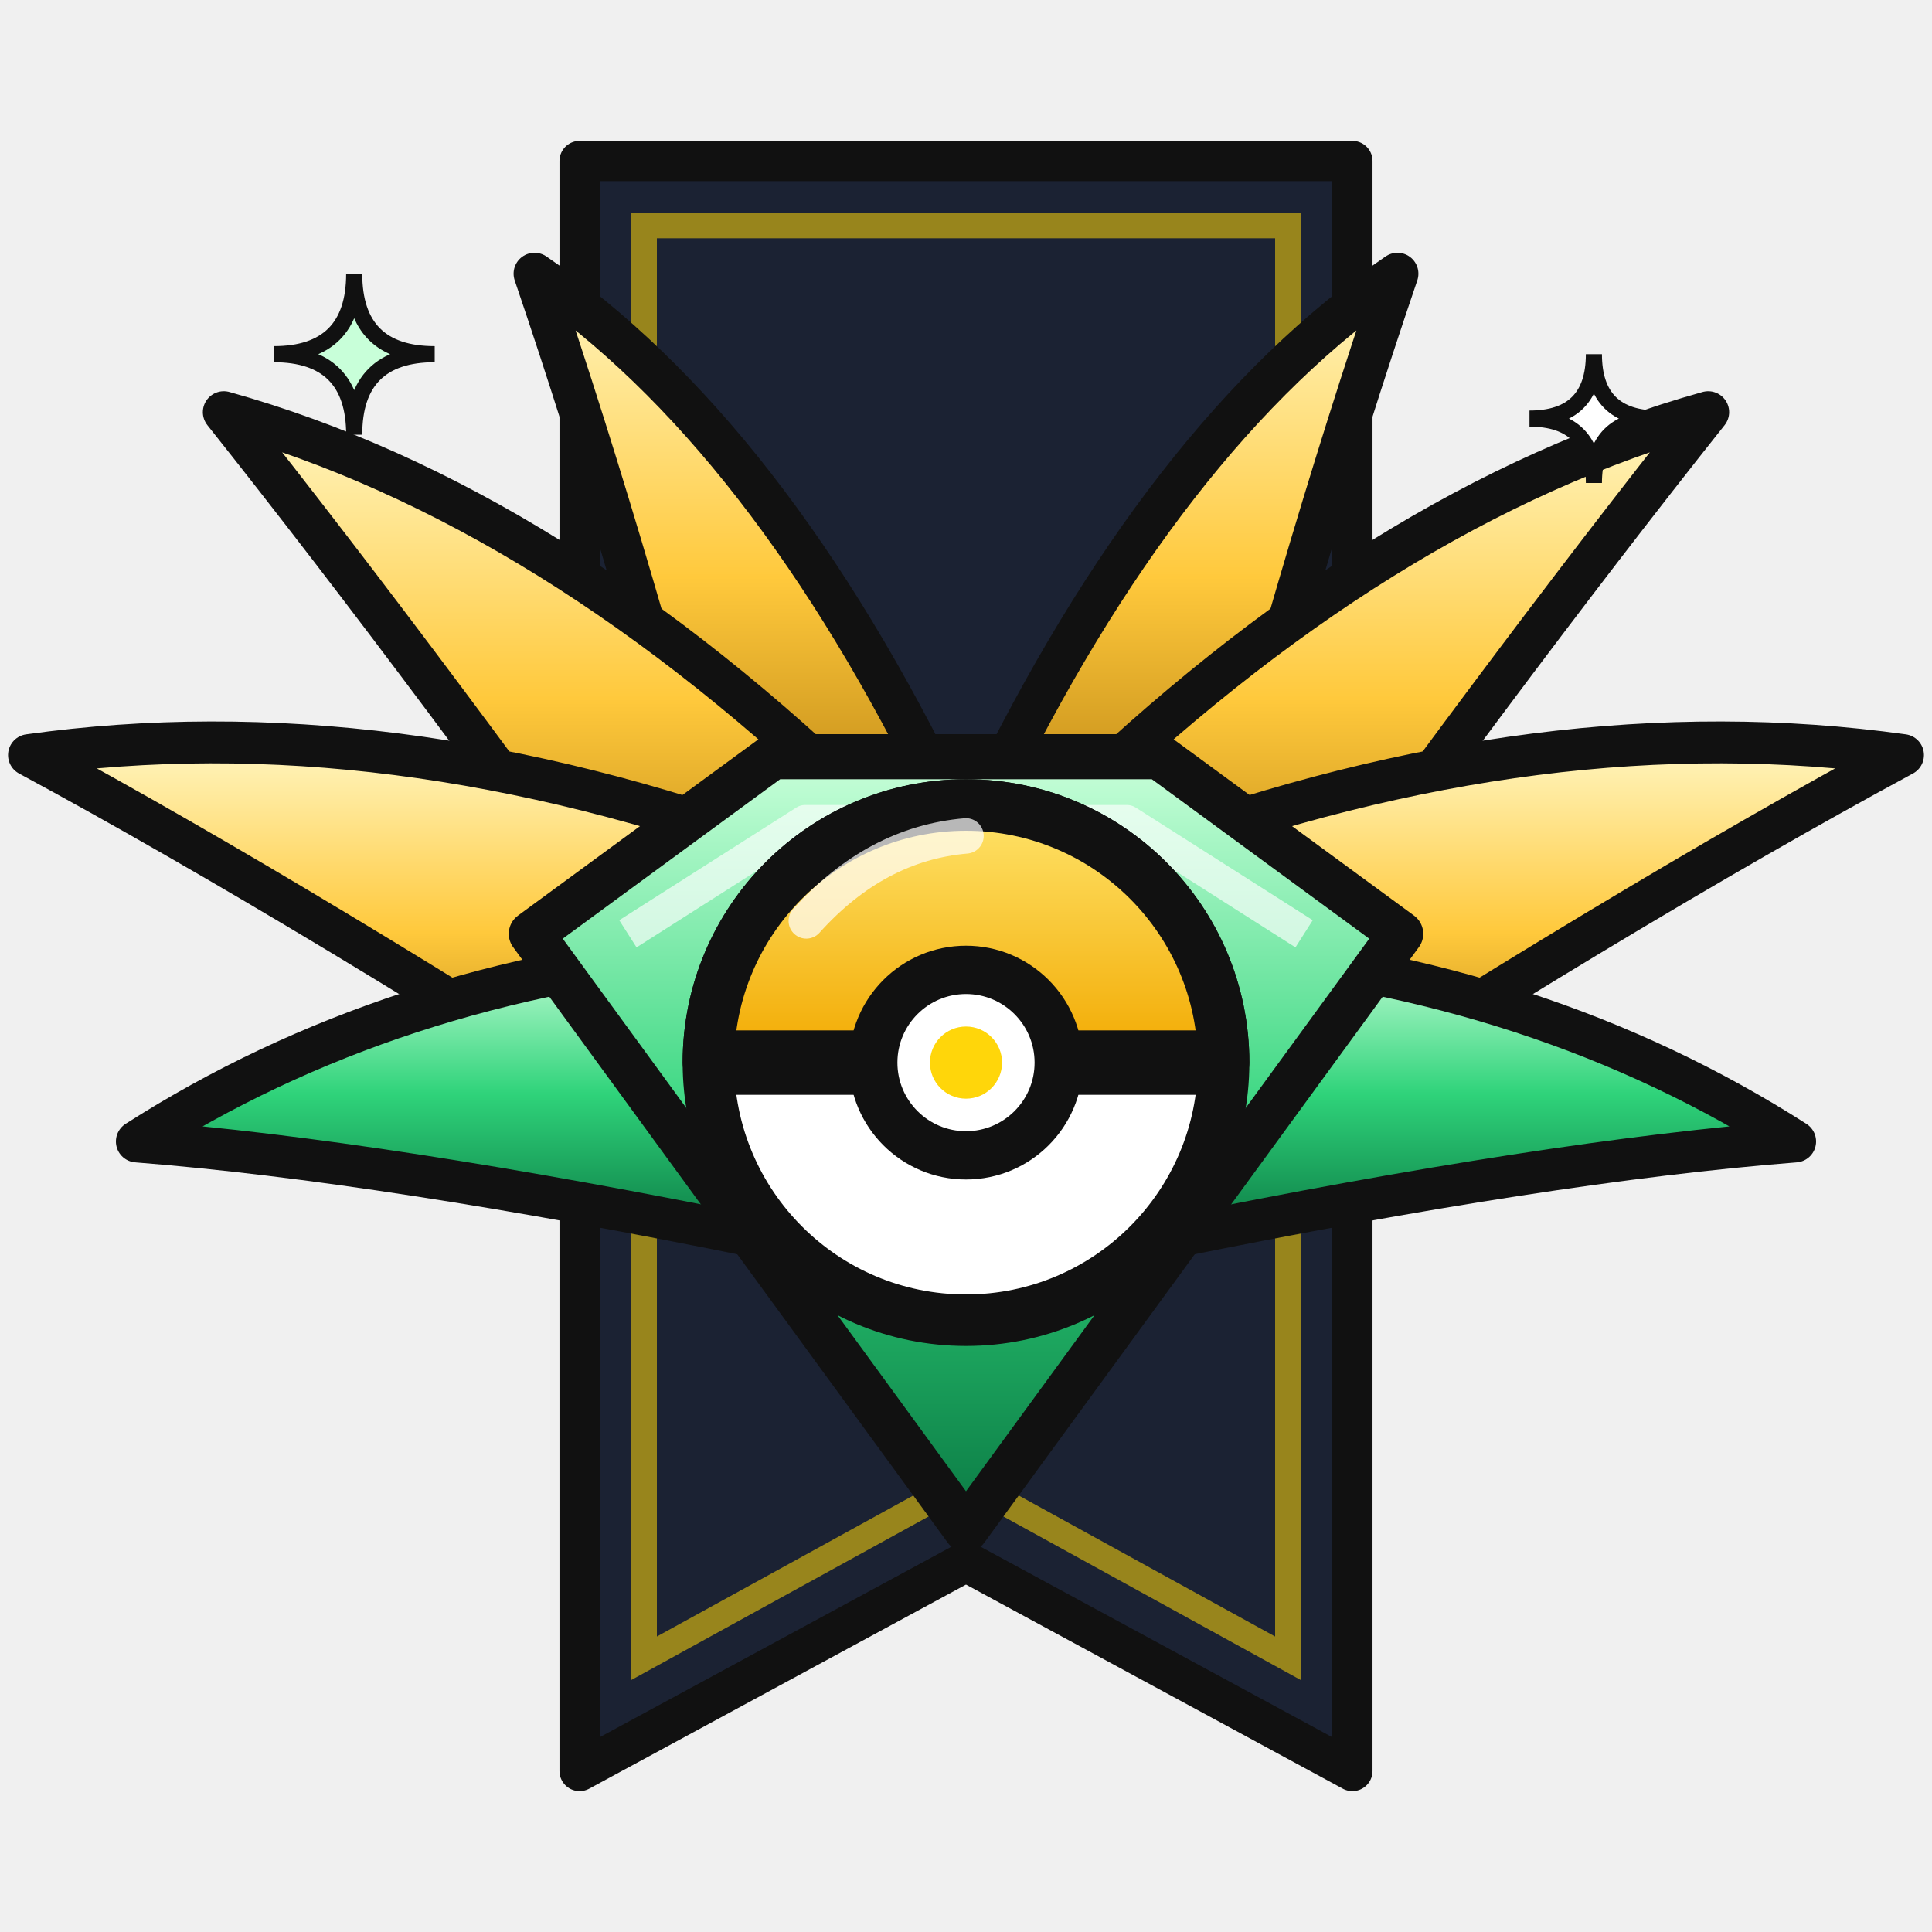
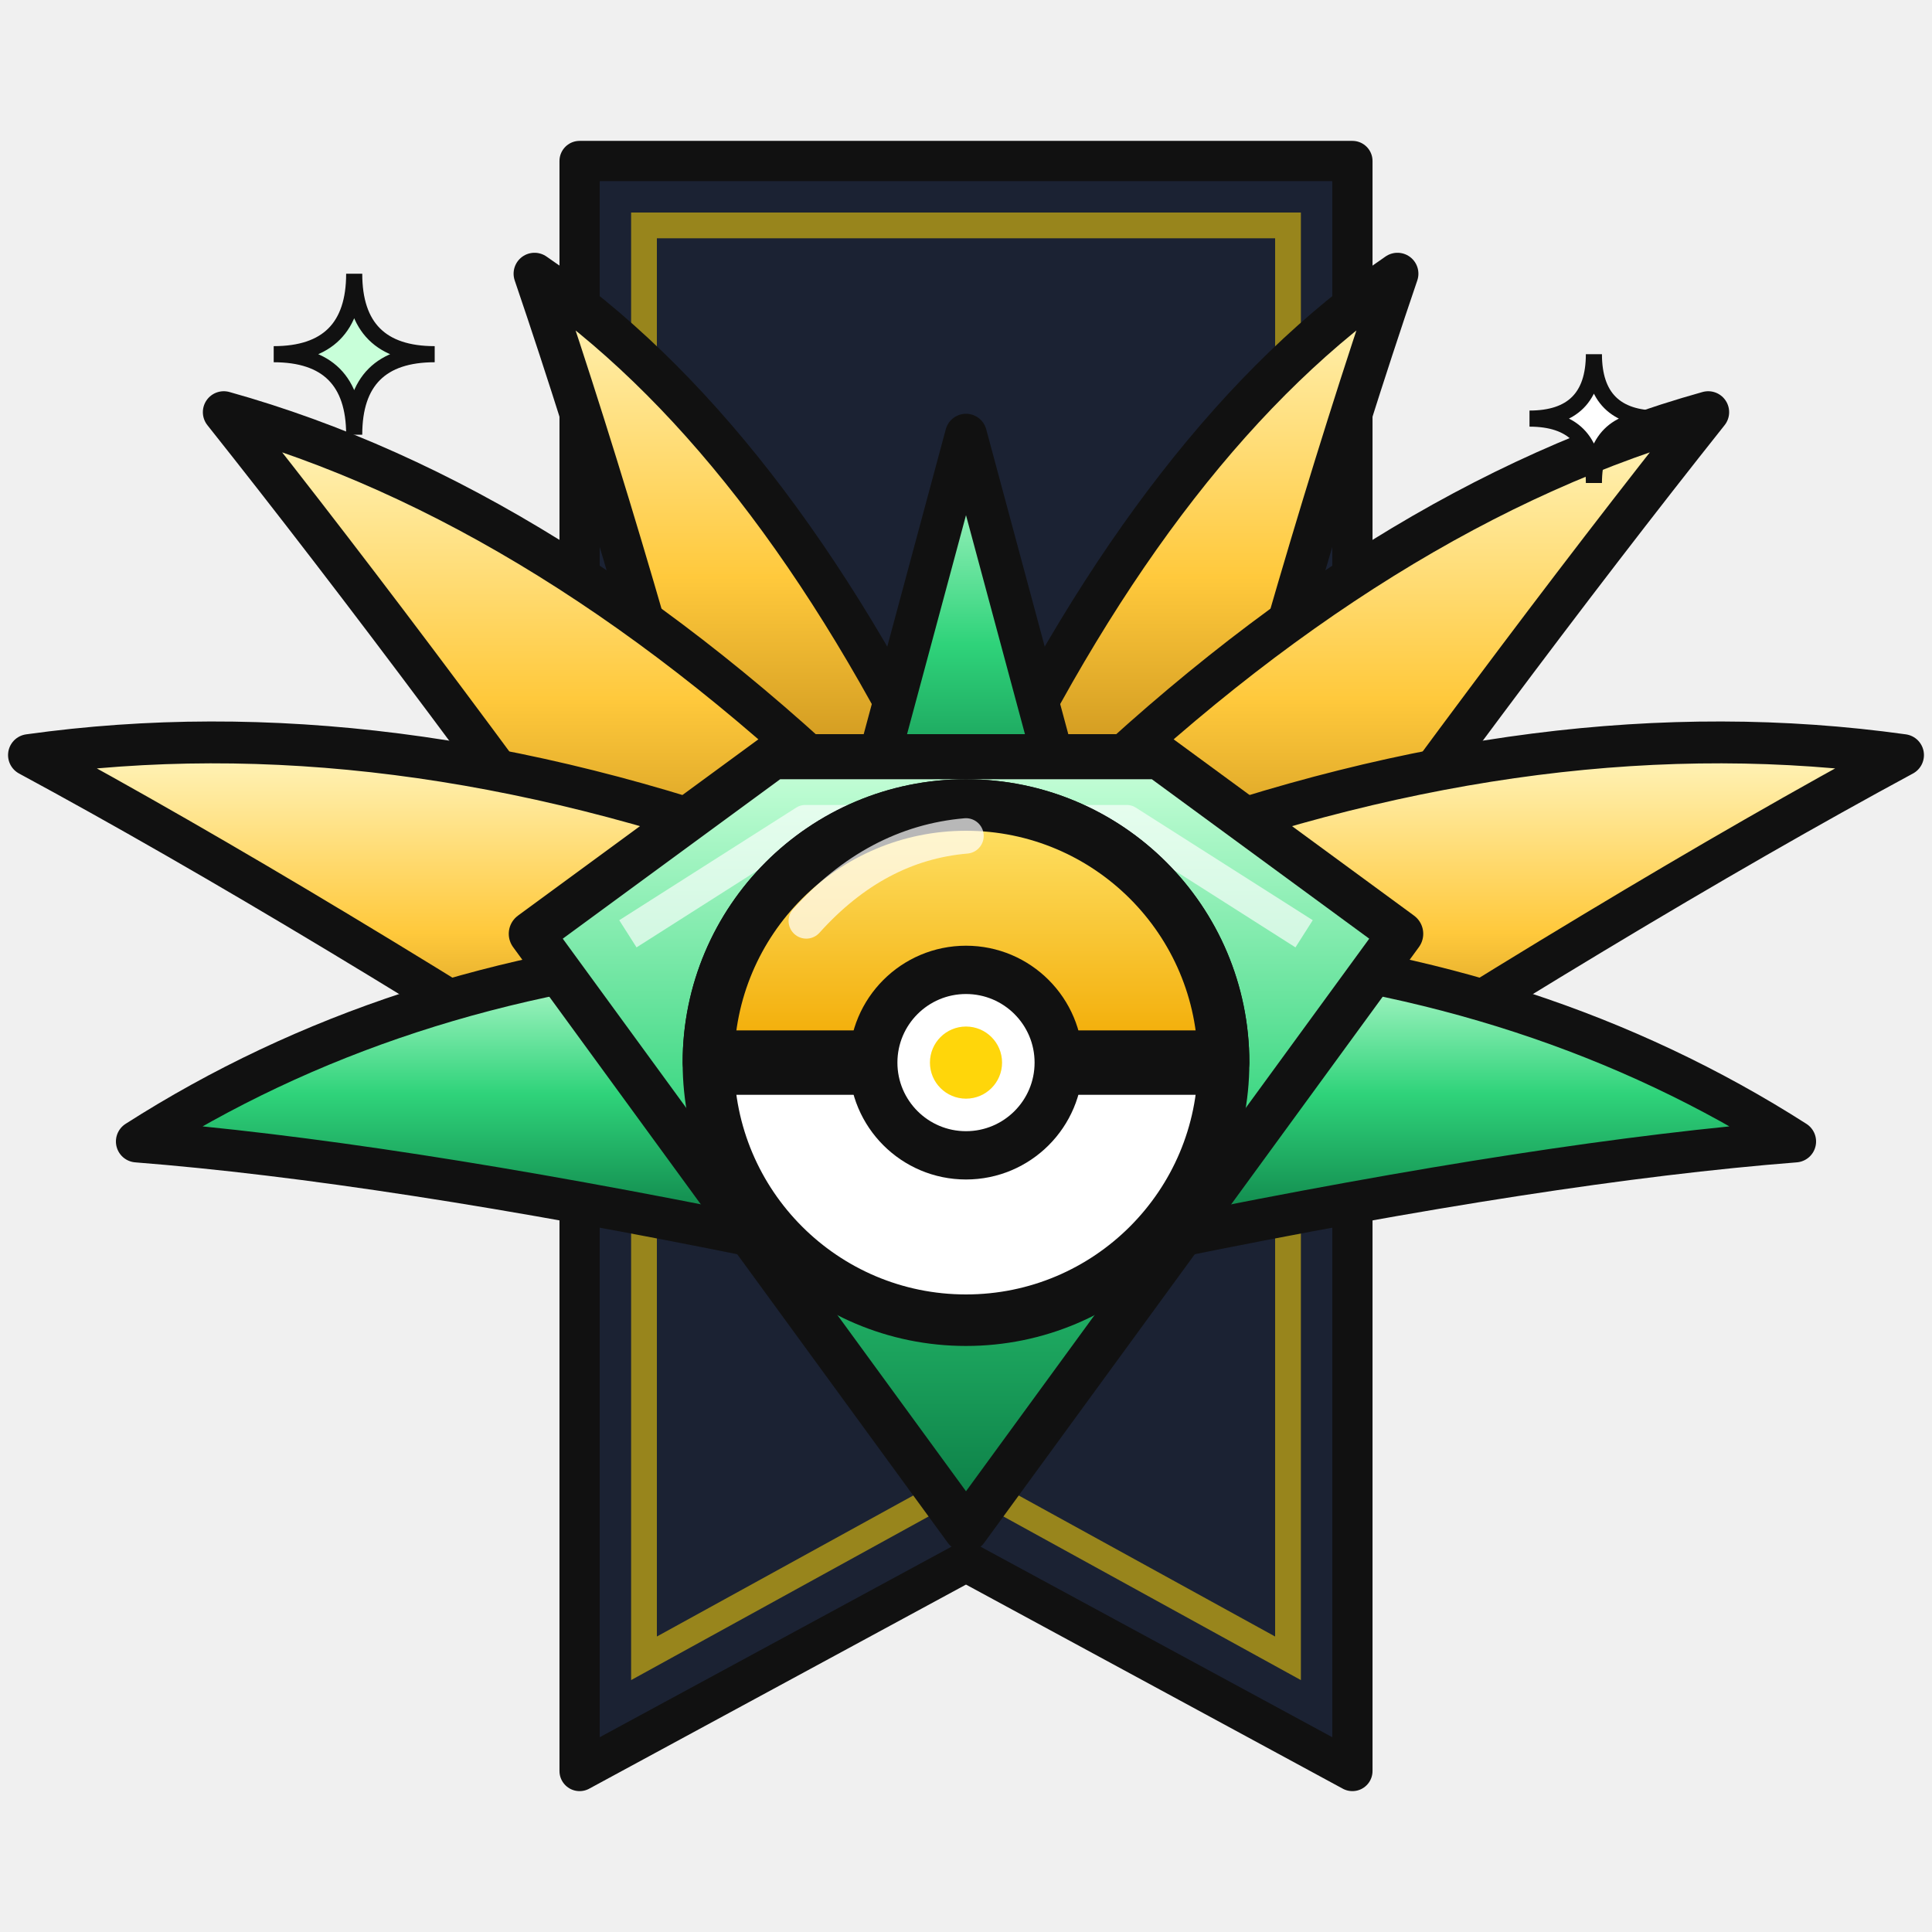
<svg xmlns="http://www.w3.org/2000/svg" viewBox="0 0 120 120" width="120" height="120">
  <defs>
    <linearGradient id="m4" x1="0" y1="0" x2="0" y2="1">
      <stop offset="0" stop-color="#FFF6C2" />
      <stop offset="0.45" stop-color="#FFC93C" />
      <stop offset="1" stop-color="#9C6500" />
    </linearGradient>
    <linearGradient id="i4" x1="0" y1="0" x2="0" y2="1">
      <stop offset="0" stop-color="#C8FFD9" />
      <stop offset="0.5" stop-color="#2FD37A" />
      <stop offset="1" stop-color="#0B7A44" />
    </linearGradient>
    <linearGradient id="t4" x1="0" y1="0" x2="0" y2="1">
      <stop offset="0" stop-color="#FFE46B" />
      <stop offset="1" stop-color="#F2A900" />
    </linearGradient>
  </defs>
  <path d="M36 10 H84 V110 L60 97 L36 110 Z" fill="#1B2233" stroke="#111111" stroke-width="2.5" stroke-linejoin="round" />
  <path d="M40 14 H80 V103 L60 92 L40 103 Z" fill="none" stroke="#FFD60A" stroke-opacity="0.55" stroke-width="1.6" />
  <path d="M58.8 49.9 Q47.7 26.9 33.2 17.0 Q39.4 35.2 45.5 58.9 Z" fill="url(#m4)" stroke="#111111" stroke-width="2.6" stroke-linejoin="round" />
  <path d="M61.2 49.9 Q72.3 26.9 86.8 17.0 Q80.6 35.2 74.5 58.9 Z" fill="url(#m4)" stroke="#111111" stroke-width="2.6" stroke-linejoin="round" />
  <path d="M54.0 50.5 Q34.3 31.3 13.9 25.6 Q26.7 41.7 43.4 65.1 Z" fill="url(#m4)" stroke="#111111" stroke-width="2.6" stroke-linejoin="round" />
  <path d="M66.0 50.5 Q85.7 31.3 106.1 25.6 Q93.3 41.7 76.6 65.1 Z" fill="url(#m4)" stroke="#111111" stroke-width="2.6" stroke-linejoin="round" />
  <path d="M48.8 52.9 Q24.0 43.8 1.8 46.9 Q19.2 56.3 44.0 72.3 Z" fill="url(#m4)" stroke="#111111" stroke-width="2.6" stroke-linejoin="round" />
  <path d="M71.2 52.9 Q96.0 43.8 118.2 46.9 Q100.8 56.3 76.0 72.3 Z" fill="url(#m4)" stroke="#111111" stroke-width="2.6" stroke-linejoin="round" />
  <path d="M44.9 59.0 Q24.3 60.8 8.5 70.9 Q23.8 72.1 47.4 76.9 Z" fill="url(#i4)" stroke="#111111" stroke-width="2.6" stroke-linejoin="round" />
  <path d="M75.1 59.0 Q95.7 60.8 111.5 70.9 Q96.2 72.1 72.6 76.9 Z" fill="url(#i4)" stroke="#111111" stroke-width="2.6" stroke-linejoin="round" />
+   <path d="M53 53 L60 27 L67 53 Z" fill="url(#i4)" stroke="#111111" stroke-width="2.6" stroke-linejoin="round" />
  <path d="M52 78 L60 93 L68 78 Z" fill="url(#i4)" stroke="#111111" stroke-width="2.6" stroke-linejoin="round" />
  <path d="M33 58 L48 47 L72 47 L87 58 L60 95 Z" fill="url(#i4)" stroke="#111111" stroke-width="2.8" stroke-linejoin="round" />
  <path d="M39 58 L50 51 L70 51 L81 58" fill="none" stroke="#FFFFFF" stroke-opacity="0.65" stroke-width="2" stroke-linejoin="round" />
  <g>
    <circle cx="60" cy="66" r="16" fill="#FFFFFF" stroke="#111111" stroke-width="3.2" />
    <path d="M44 66 A16 16 0 0 1 76 66 Z" fill="url(#t4)" stroke="#111111" stroke-width="3.2" stroke-linejoin="round" />
    <path d="M45 66 H75" stroke="#111111" stroke-width="4" />
    <circle cx="60" cy="66" r="5.76" fill="#FFFFFF" stroke="#111111" stroke-width="3" />
    <circle cx="60" cy="66" r="2.24" fill="#FFD60A" />
    <path d="M50.08 57.2 Q54.4 52.4 60 51.92" fill="none" stroke="#FFFFFF" stroke-opacity="0.7" stroke-width="2.2" stroke-linecap="round" />
  </g>
  <path d="M22 17 Q22 22 27 22 Q22 22 22 27 Q22 22 17 22 Q22 22 22 17 Z" fill="#C8FFD9" stroke="#111111" stroke-width="1" />
  <path d="M99 22 Q99 26 103 26 Q99 26 99 30 Q99 26 95 26 Q99 26 99 22 Z" fill="#FFFFFF" stroke="#111111" stroke-width="1" />
</svg>
